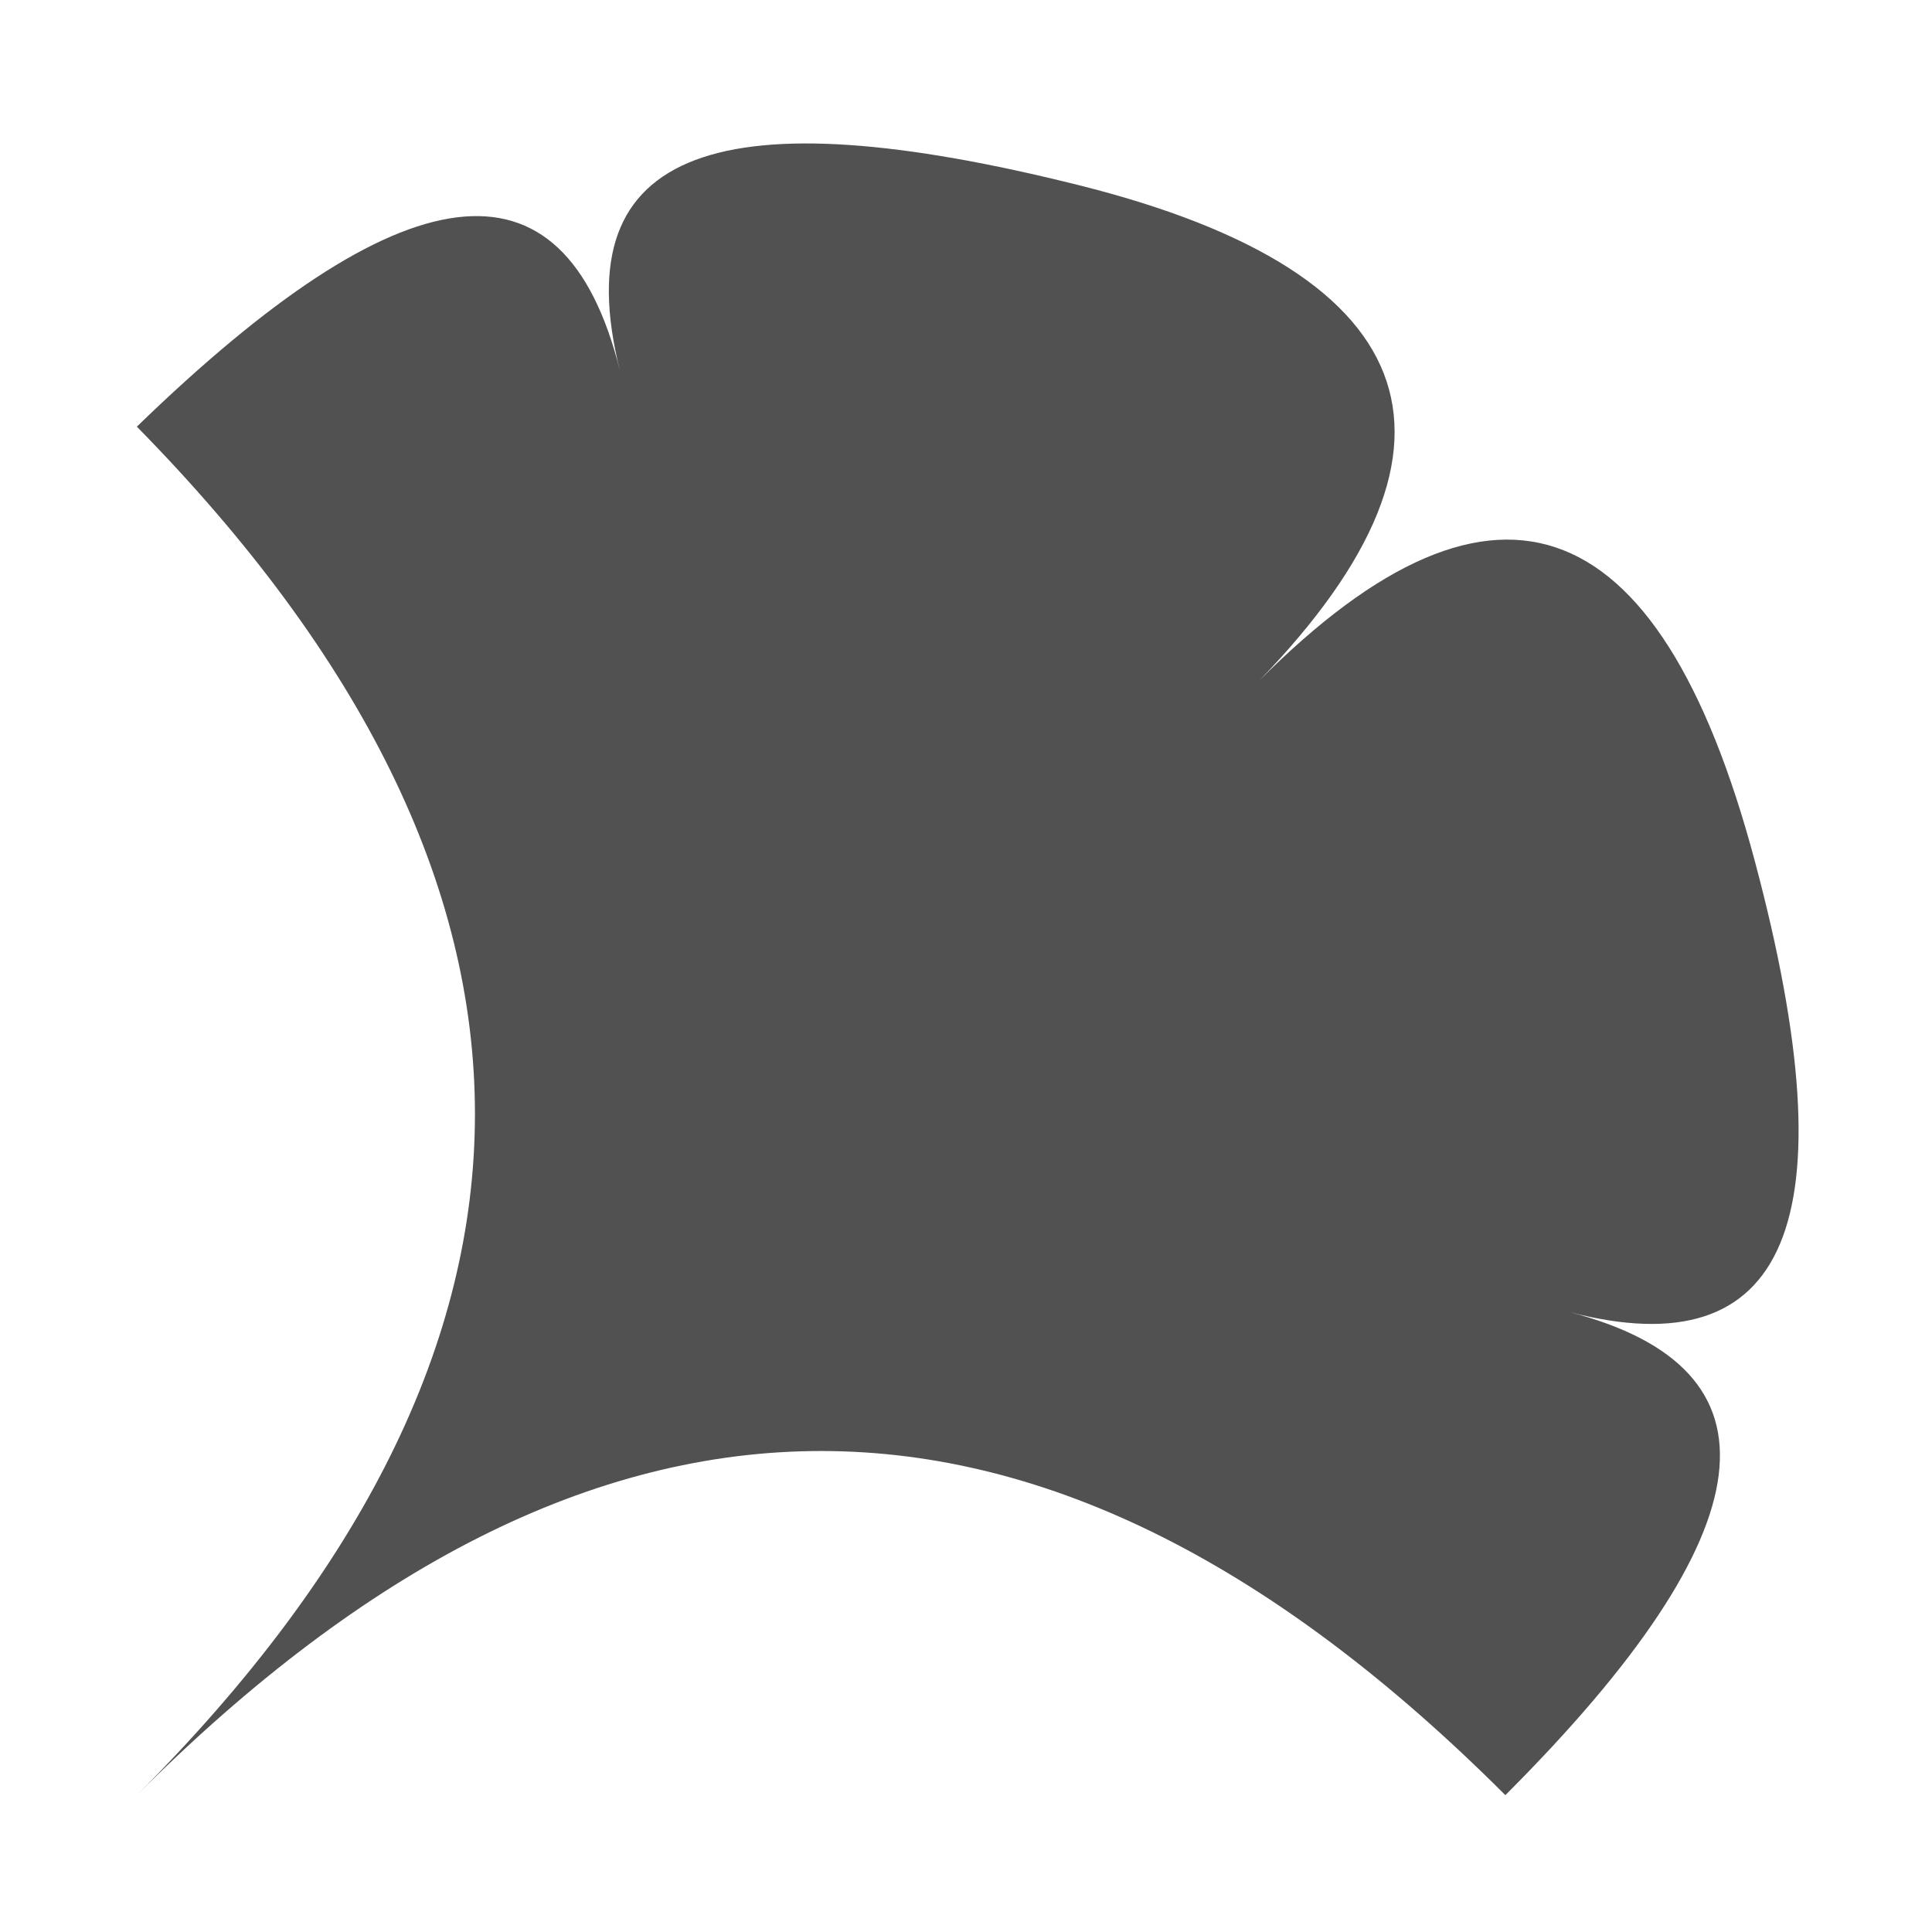
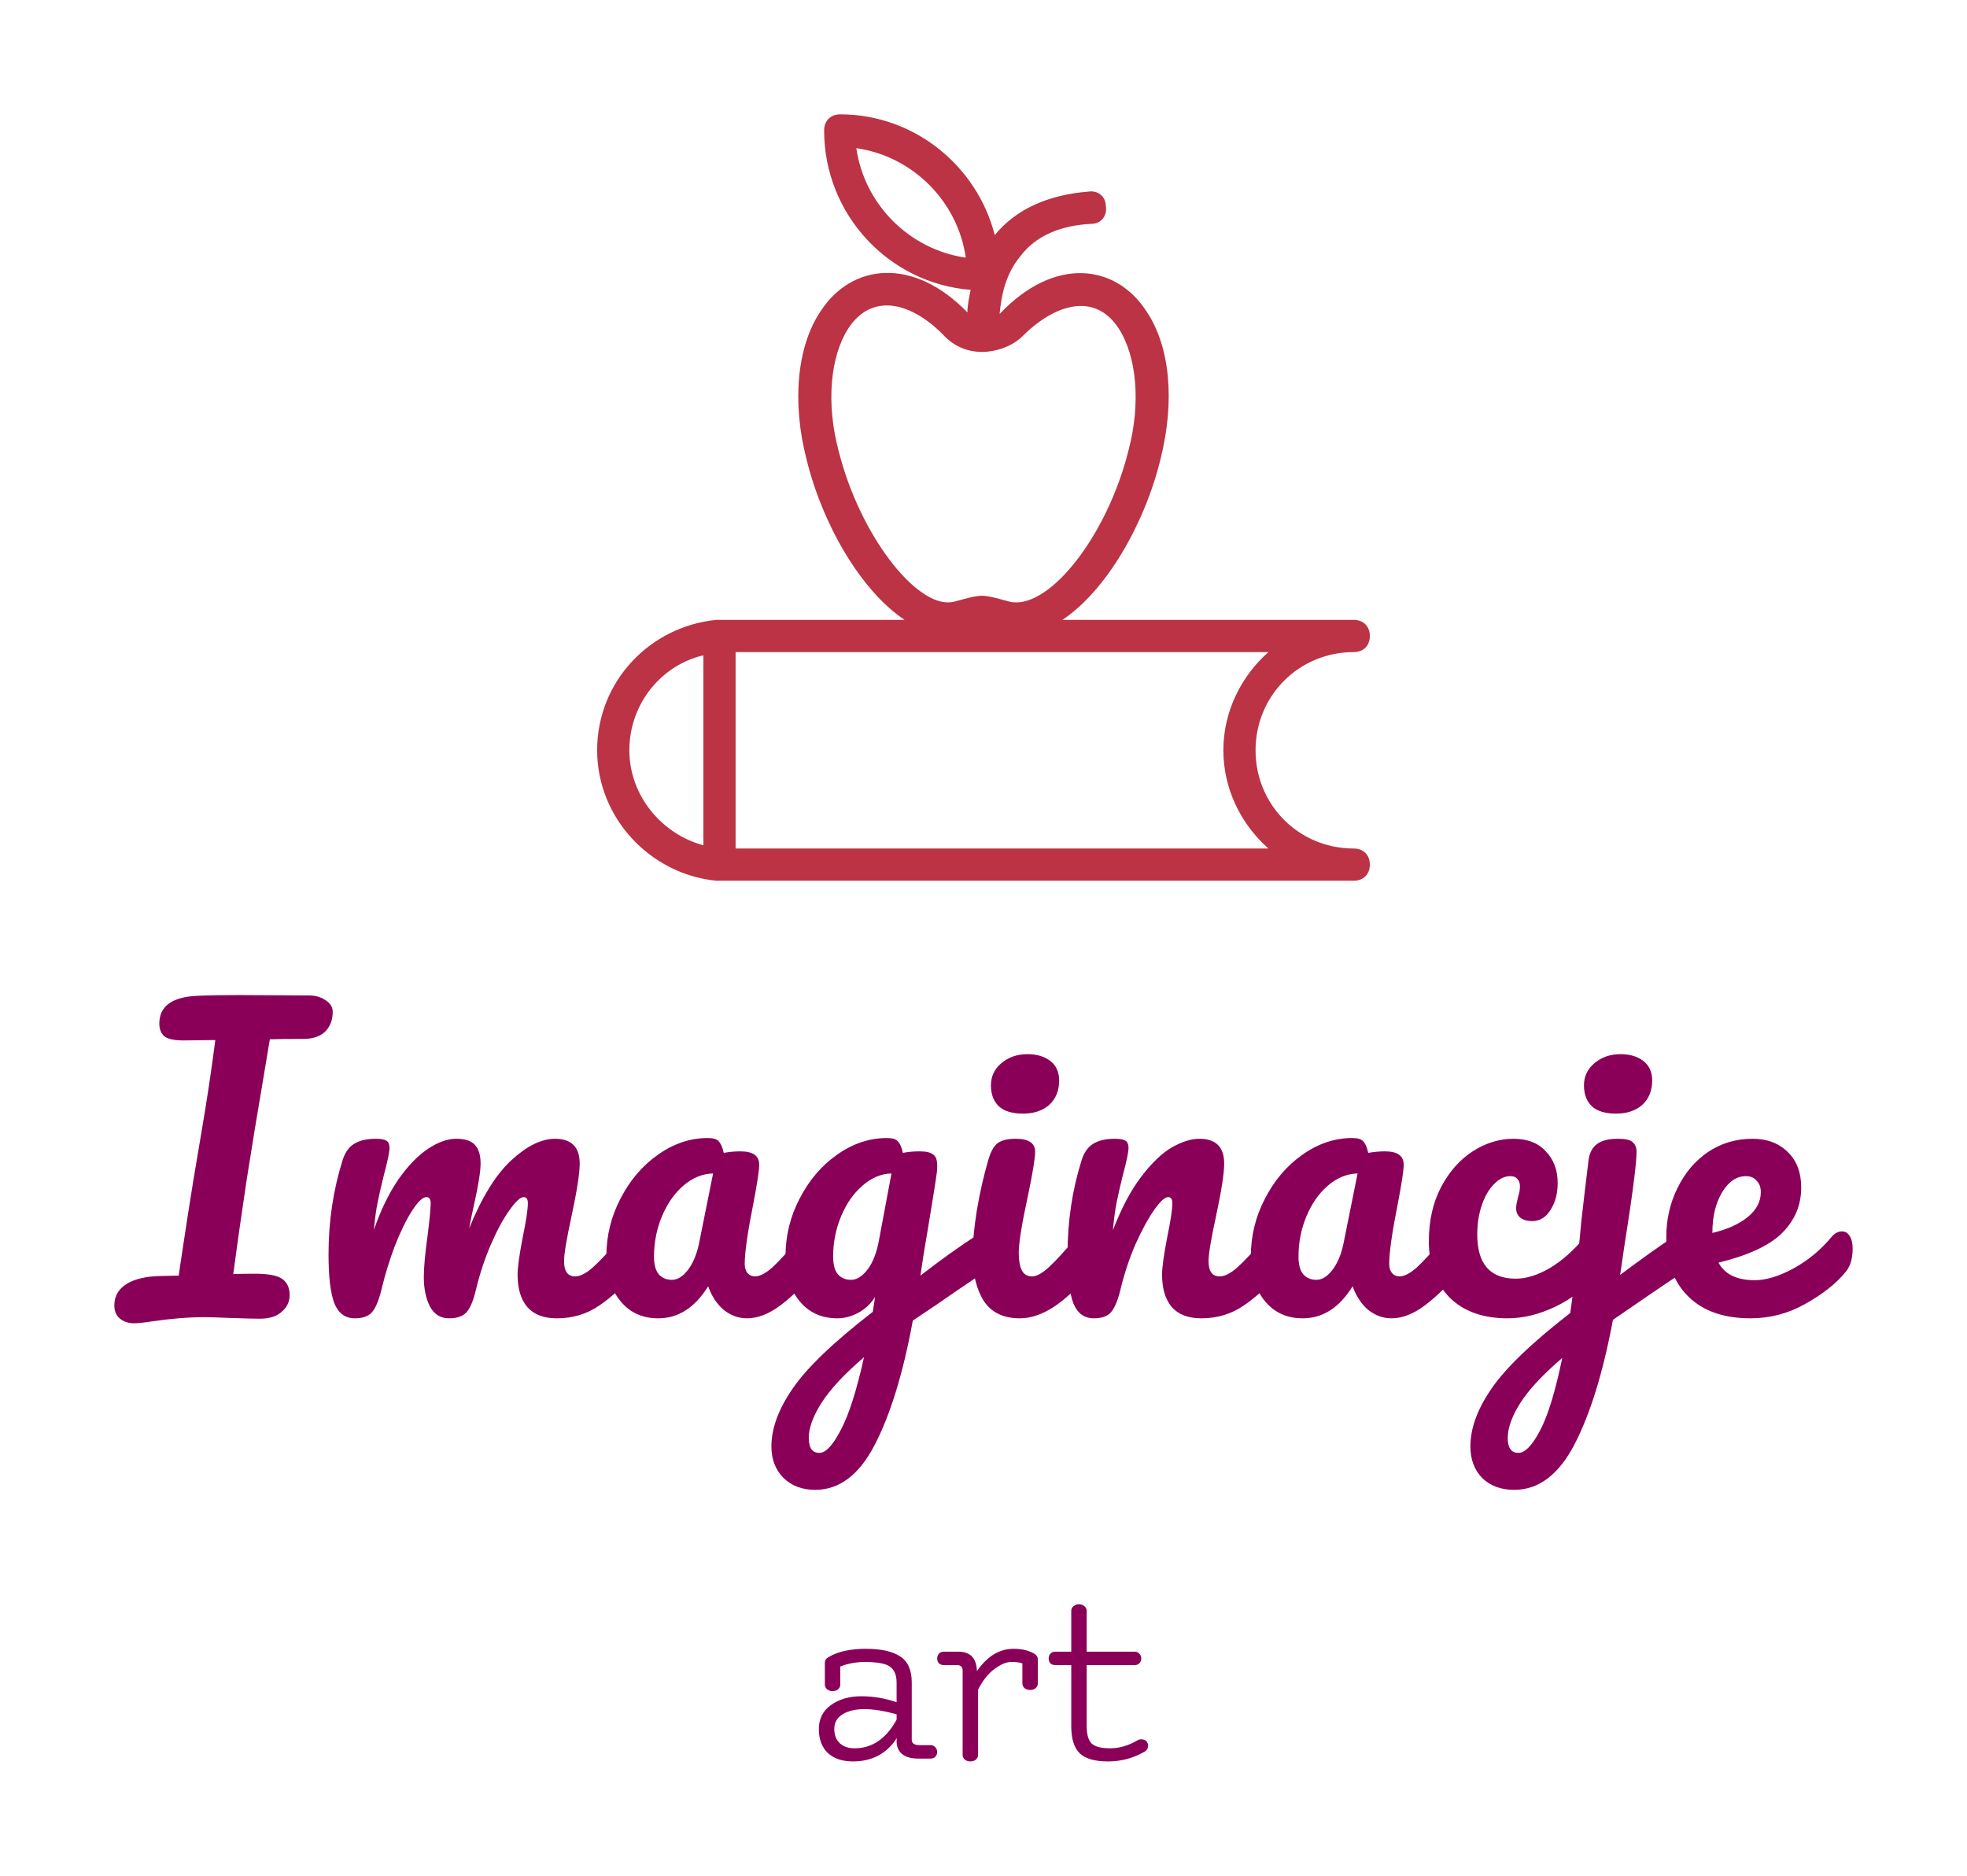
- <svg xmlns="http://www.w3.org/2000/svg" version="1.1" x="0px" y="0px" width="24px" height="24px" viewBox="0 0 24 24">
-   <style type="text/css">
- 	.st0{fill:#515151;}
- </style>
-   <path class="st0" d="M1.7,22.3c5.7-5.7,11.3-5.7,17,0c3.3-3.3,3.5-5.3,0.8-6c2.7,0.7,3.5-1.1,2.3-5.6s-3.3-5.2-6.3-2.1  c3-3,2.3-5.2-2.1-6.3S7,1.8,7.7,4.6C7,1.8,5,2.1,1.7,5.3C7.3,11,7.3,16.7,1.7,22.3" />
+ <svg xmlns="http://www.w3.org/2000/svg" version="1.1" viewBox="-324.608 -3536.384 5284.864 5039.104">
+   <defs />
+   <g>
+     <g transform="matrix(43.2511,0,0,43.2511,1279.798,-3237.835)">
+       <g>
+         <path d="M0,39.7c0,4.2,3.3,7.7,7.4,8.1c0.1,0,39.6,0,39.6,0c0.6,0,1-0.4,1-1s-0.4-1-1-1c-3.4,0-6.1-2.7-6.1-6.1   c0-3.4,2.7-6.1,6.1-6.1c0.6,0,1-0.4,1-1s-0.4-1-1-1H28.9c2.7-1.8,5.1-5.9,6.1-10c0.9-3.6,0.6-7-0.9-9.2c-1.9-2.9-5.7-3.4-9.1,0.2   c0.1-1,0.3-2.4,1.3-3.6c0.9-1.2,2.4-1.9,4.4-2c0.6,0,1-0.5,0.9-1.1c0-0.6-0.5-1-1.1-0.9c-2.5,0.2-4.5,1.1-5.8,2.7   c-1.1-4.3-5-7.5-9.6-7.5c-0.6,0-1,0.4-1,1c0,5.2,4,9.5,9.1,9.9c-0.1,0.5-0.2,1-0.2,1.4c-3.4-3.5-7.2-3-9.1-0.1   c-1.5,2.2-1.8,5.7-0.9,9.2c1,4.1,3.4,8.2,6.1,10c0,0-11.7,0-11.7,0C3.3,32,0,35.4,0,39.7z M16.1,2.3c3.5,0.5,6.3,3.3,6.8,6.8   C19.4,8.6,16.6,5.8,16.1,2.3z M15,21.1c-0.8-3-0.5-5.9,0.6-7.6c1.5-2.3,4-1.6,6,0.5c1.6,1.6,3.9,0.9,4.8,0c2-2,4.5-2.8,6-0.5   c1.1,1.7,1.4,4.6,0.6,7.6c-1.3,5.2-4.8,9.7-7.2,9.4c-0.2,0-1.3-0.4-1.9-0.4c-0.6,0-1.7,0.4-1.9,0.4C19.8,30.8,16.3,26.3,15,21.1z    M8.6,33.6h33.1c-1.7,1.5-2.8,3.7-2.8,6.1s1.1,4.6,2.8,6.1H8.6V33.6z M6.6,33.8v11.8C4,44.9,2,42.5,2,39.7C2,36.8,4,34.4,6.6,33.8z   " style="" fill="#bb3344" />
+       </g>
+       <defs />
+     </g>
+     <g>
+       <g transform="matrix(1.024,0,0,-1.024,0,0)">
+         <path d="M494 842Q520 842 538 829Q556 817 556 799Q556 767 536 747Q516 728 479 728Q421 728 391 727Q389 715 373 619Q355 512 351 488L330 357Q308 210 295 111Q316 112 352 112Q405 112 424 98Q443 84 443 56Q443 30 422 12Q402 -6 365 -6Q340 -6 286 -4Q236 -2 220 -2Q157 -2 82 -13Q49 -18 35 -18Q13 -18 -2 -6Q-17 6 -17 29Q-17 65 15 85Q47 105 105 106L152 107L155 129Q179 289 190 355L212 486Q232 602 248 725L164 724Q128 724 114 735Q101 747 101 768Q101 836 199 841Q245 843 311 843L494 842ZM614 -5Q576 -5 560 35Q545 75 545 163Q545 293 582 410Q591 439 611 452Q632 466 669 466Q689 466 697 461Q705 456 705 442Q705 426 690 370Q680 330 674 300Q668 271 664 227Q691 305 728 359Q766 413 805 439Q845 466 880 466Q915 466 929 450Q944 434 944 401Q944 369 925 285Q917 249 914 231Q964 354 1025 410Q1086 466 1139 466Q1204 466 1204 401Q1204 362 1182 260Q1163 173 1163 145Q1163 105 1192 105Q1212 105 1239 129Q1267 154 1313 209Q1325 223 1340 223Q1353 223 1360 211Q1368 199 1368 178Q1368 138 1349 116Q1306 63 1256 29Q1207 -5 1144 -5Q1093 -5 1067 24Q1041 54 1041 110Q1041 138 1055 210Q1068 273 1068 297Q1068 313 1057 313Q1044 313 1020 279Q996 246 972 191Q948 136 933 75Q922 27 907 11Q893 -5 861 -5Q828 -5 811 26Q795 58 795 103Q795 141 805 213Q813 277 813 297Q813 313 802 313Q787 313 764 277Q741 241 719 185Q698 129 685 75Q674 28 659 11Q645 -5 614 -5ZM1410 -5Q1348 -5 1311 40Q1274 85 1274 158Q1274 238 1311 309Q1348 381 1409 424Q1471 468 1540 468Q1562 468 1569 459Q1577 451 1582 429Q1603 433 1626 433Q1675 433 1675 398Q1675 377 1660 298Q1637 183 1637 138Q1637 123 1644 114Q1652 105 1664 105Q1683 105 1710 129Q1737 154 1783 209Q1795 223 1810 223Q1823 223 1830 211Q1838 199 1838 178Q1838 138 1819 116Q1778 65 1732 30Q1686 -5 1643 -5Q1610 -5 1582 17Q1555 40 1541 79Q1489 -5 1410 -5ZM1446 96Q1468 96 1488 122Q1508 148 1517 191L1554 375Q1512 374 1476 343Q1441 313 1420 263Q1399 213 1399 157Q1399 126 1411 111Q1424 96 1446 96ZM2269 221Q2282 221 2289 208Q2297 196 2297 177Q2297 154 2290 141Q2283 128 2268 118Q2182 60 2142 32L2078 -11Q2040 -218 1978 -337Q1917 -455 1822 -455Q1771 -455 1739 -424Q1707 -392 1707 -341Q1707 -270 1763 -189Q1819 -107 1973 12L1979 51Q1962 24 1934 9Q1907 -5 1880 -5Q1818 -5 1781 40Q1744 85 1744 158Q1744 238 1781 309Q1818 381 1879 424Q1941 468 2010 468Q2032 468 2039 459Q2047 451 2052 429Q2071 433 2096 433Q2121 433 2131 425Q2142 418 2142 396Q2142 384 2141 377Q2137 346 2116 220Q2112 196 2107 167Q2103 139 2098 107Q2175 167 2246 213Q2259 221 2269 221ZM1916 96Q1939 96 1960 124Q1981 152 1990 204L2022 375Q1981 374 1946 343Q1911 313 1890 263Q1869 213 1869 157Q1869 126 1881 111Q1894 96 1916 96ZM1833 -358Q1858 -358 1889 -298Q1921 -238 1950 -107Q1873 -173 1839 -226Q1805 -279 1805 -319Q1805 -336 1811 -347Q1818 -358 1833 -358ZM2367 532Q2325 532 2304 551Q2283 571 2283 606Q2283 641 2310 664Q2338 688 2379 688Q2416 688 2439 670Q2462 652 2462 619Q2462 579 2436 555Q2410 532 2367 532ZM2359 -5Q2294 -5 2264 41Q2235 87 2235 163Q2235 208 2246 278Q2258 349 2276 410Q2285 442 2300 454Q2315 466 2348 466Q2399 466 2399 432Q2399 407 2380 316Q2356 206 2356 167Q2356 137 2364 121Q2372 105 2391 105Q2409 105 2436 130Q2463 155 2508 209Q2520 223 2535 223Q2548 223 2555 211Q2563 199 2563 178Q2563 138 2544 116Q2445 -5 2359 -5ZM2553 -5Q2515 -5 2499 35Q2484 75 2484 163Q2484 293 2521 410Q2530 439 2550 452Q2571 466 2608 466Q2628 466 2636 461Q2644 456 2644 442Q2644 426 2629 370Q2619 330 2613 300Q2607 270 2603 226Q2636 312 2677 366Q2718 420 2757 443Q2797 466 2830 466Q2895 466 2895 401Q2895 362 2873 260Q2854 173 2854 145Q2854 105 2883 105Q2903 105 2930 129Q2958 154 3004 209Q3016 223 3031 223Q3044 223 3051 211Q3059 199 3059 178Q3059 138 3040 116Q2997 63 2947 29Q2898 -5 2835 -5Q2784 -5 2758 24Q2732 54 2732 110Q2732 138 2746 210Q2759 273 2759 297Q2759 313 2748 313Q2735 313 2711 279Q2688 246 2663 191Q2639 136 2624 75Q2613 28 2598 11Q2584 -5 2553 -5ZM3101 -5Q3039 -5 3002 40Q2965 85 2965 158Q2965 238 3002 309Q3039 381 3100 424Q3162 468 3231 468Q3253 468 3260 459Q3268 451 3273 429Q3294 433 3317 433Q3366 433 3366 398Q3366 377 3351 298Q3328 183 3328 138Q3328 123 3335 114Q3343 105 3355 105Q3374 105 3401 129Q3428 154 3474 209Q3486 223 3501 223Q3514 223 3521 211Q3529 199 3529 178Q3529 138 3510 116Q3469 65 3423 30Q3377 -5 3334 -5Q3301 -5 3273 17Q3246 40 3232 79Q3180 -5 3101 -5ZM3137 96Q3159 96 3179 122Q3199 148 3208 191L3245 375Q3203 374 3167 343Q3132 313 3111 263Q3090 213 3090 157Q3090 126 3102 111Q3115 96 3137 96ZM3639 -5Q3541 -5 3486 50Q3432 106 3432 197Q3432 278 3464 339Q3496 400 3547 433Q3598 466 3654 466Q3709 466 3739 433Q3770 401 3770 350Q3770 308 3751 279Q3733 250 3703 250Q3684 250 3672 259Q3661 268 3661 284Q3661 291 3663 300Q3665 309 3666 313Q3671 328 3671 341Q3671 354 3664 361Q3658 368 3646 368Q3623 368 3603 347Q3583 327 3571 292Q3559 257 3559 215Q3559 99 3660 99Q3701 99 3748 126Q3796 154 3842 209Q3854 223 3869 223Q3882 223 3889 211Q3897 199 3897 178Q3897 140 3878 116Q3831 58 3765 26Q3700 -5 3639 -5ZM3923 532Q3881 532 3860 551Q3839 571 3839 606Q3839 641 3866 664Q3894 688 3935 688Q3972 688 3995 670Q4018 652 4018 619Q4018 579 3992 555Q3966 532 3923 532ZM4103 221Q4116 221 4123 208Q4131 196 4131 177Q4131 154 4124 141Q4117 128 4102 118Q4032 72 3915 -9Q3876 -217 3814 -336Q3752 -455 3656 -455Q3604 -455 3572 -424Q3541 -392 3541 -341Q3541 -270 3596 -190Q3651 -109 3803 9L3810 60Q3824 156 3832 249Q3838 303 3851 410Q3855 439 3873 452Q3891 466 3928 466Q3958 466 3967 457Q3977 448 3977 432Q3977 386 3944 178L3934 109Q4014 169 4080 213Q4093 221 4103 221ZM3667 -358Q3693 -358 3724 -299Q3755 -240 3782 -109Q3706 -174 3672 -227Q3639 -279 3639 -319Q3639 -358 3667 -358ZM4516 223Q4529 223 4536 211Q4544 199 4544 178Q4544 138 4525 116Q4488 71 4420 33Q4353 -5 4276 -5Q4171 -5 4113 52Q4055 109 4055 208Q4055 277 4084 336Q4113 396 4164 431Q4216 466 4281 466Q4339 466 4374 431Q4409 397 4409 338Q4409 269 4359 219Q4310 170 4192 141Q4217 95 4287 95Q4332 95 4389 126Q4447 158 4489 209Q4501 223 4516 223ZM4264 368Q4227 368 4201 325Q4176 282 4176 221L4176 219Q4235 233 4269 261Q4303 289 4303 326Q4303 345 4292 356Q4282 368 4264 368Z" style="" fill="#8a0059" />
+       </g>
+     </g>
+     <g transform="matrix(0.75,0,0,0.75,1843.2,1187.84)">
+       <g transform="matrix(1.024,0,0,-1.024,0,0)">
+         <path d="M314 136L314 155Q248 173 201 173Q155 173 125 155Q96 137 96 104Q96 72 115 54Q134 36 167 36Q259 36 314 136ZM394 47L433 47Q443 47 449 40Q456 33 456 23Q456 13 449 6Q443 0 433 0L389 0Q353 0 333 16Q314 32 314 61Q314 66 315 72Q262 -10 161 -10Q105 -10 73 20Q42 50 42 103Q42 157 84 187Q127 218 190 218Q254 218 314 197L314 266Q314 314 279 328Q252 338 204 338Q157 338 117 322L117 259Q117 249 109 242Q101 236 90 236Q79 236 71 242Q63 249 63 259L63 335Q63 348 76 355Q125 384 206 384Q287 384 327 357Q367 331 367 266L367 66Q367 47 394 47ZM479 374L530 374Q593 374 595 306Q649 384 723 384Q765 384 794 368Q808 360 808 347L808 263Q808 253 800 246Q792 240 781 240Q770 240 762 246Q754 253 754 263L754 333Q741 338 715 338Q689 338 656 313Q623 289 599 241L599 13Q599 3 591 -4Q583 -10 572 -10Q561 -10 553 -4Q545 3 545 13L545 308Q545 327 525 327L479 327Q469 327 462 333Q456 340 456 350Q456 360 462 367Q469 374 479 374ZM1157 64Q1165 69 1175 67Q1186 65 1190 58Q1194 52 1194 47Q1194 32 1183 25Q1123 -10 1054 -10Q985 -10 955 18Q925 47 925 113L925 327L869 327Q859 327 852 333Q846 340 846 350Q846 360 852 367Q859 374 869 374L925 374L925 517Q925 527 933 533Q941 540 952 540Q963 540 971 533Q979 527 979 517L979 374L1147 374Q1157 374 1163 367Q1170 360 1170 350Q1170 340 1163 333Q1157 327 1147 327L979 327L979 113Q979 71 996 53Q1014 36 1061 36Q1109 36 1157 64Z" style="" fill="#8a0059" />
+       </g>
+     </g>
+   </g>
</svg>
